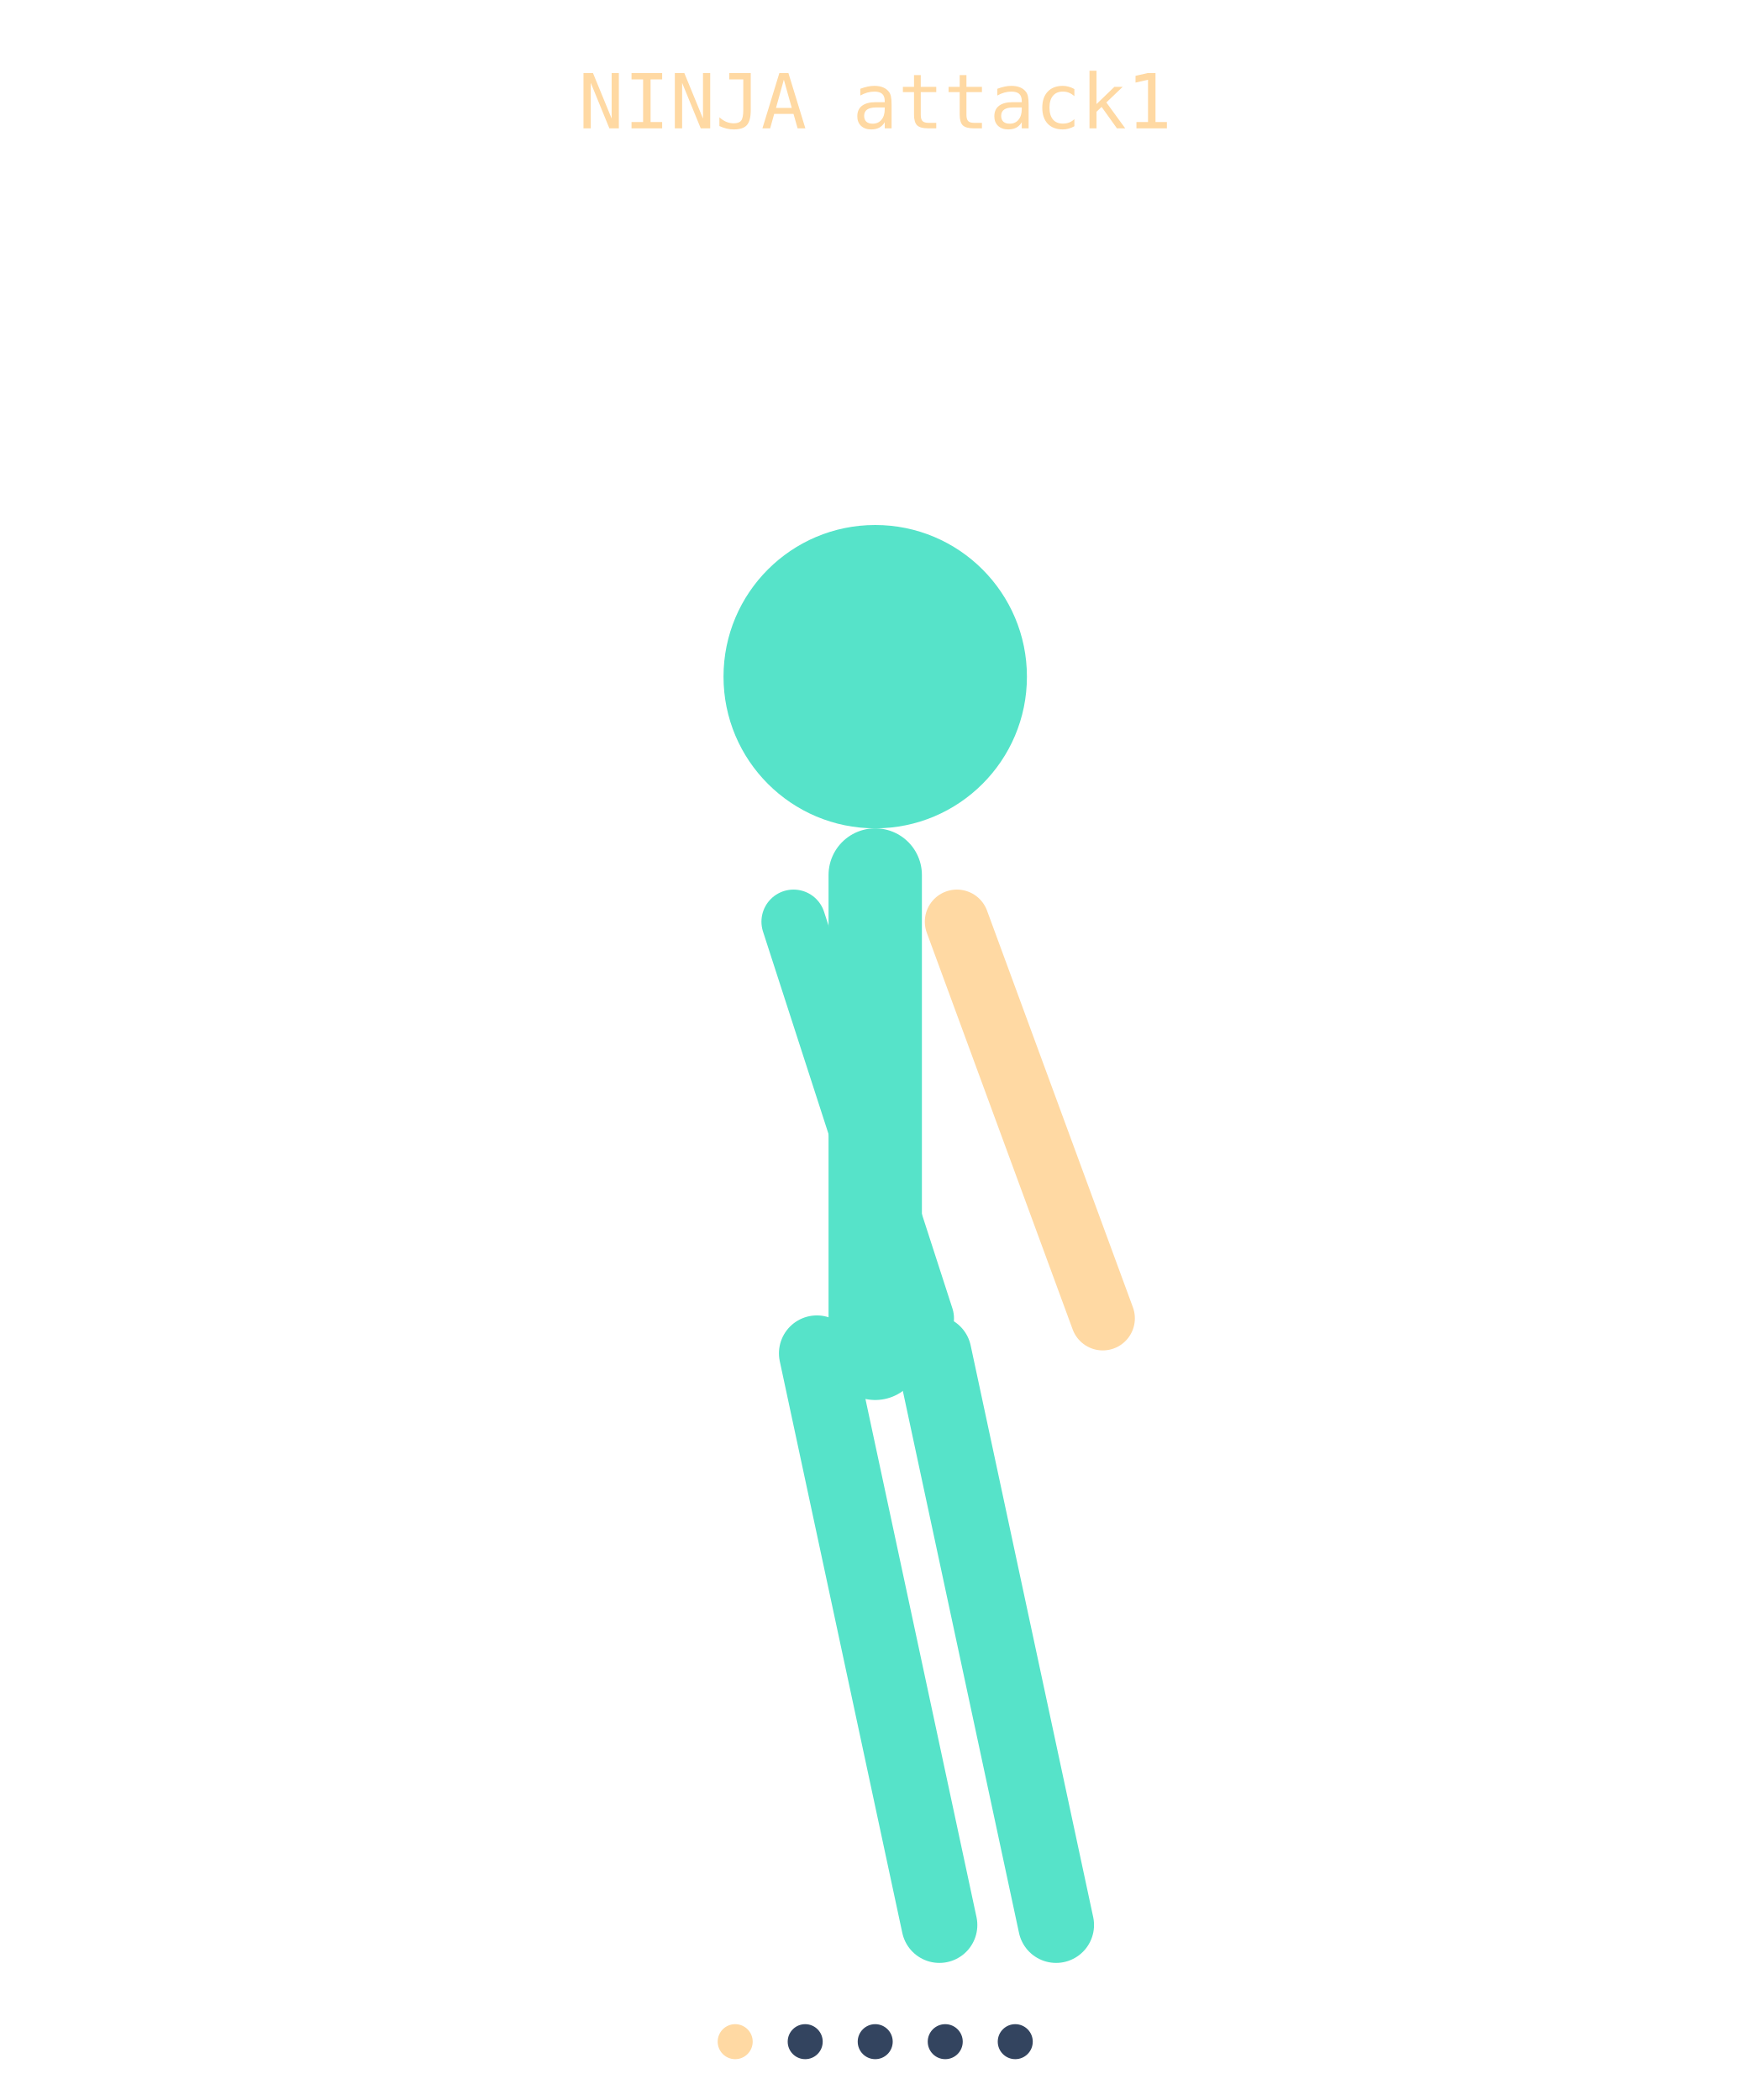
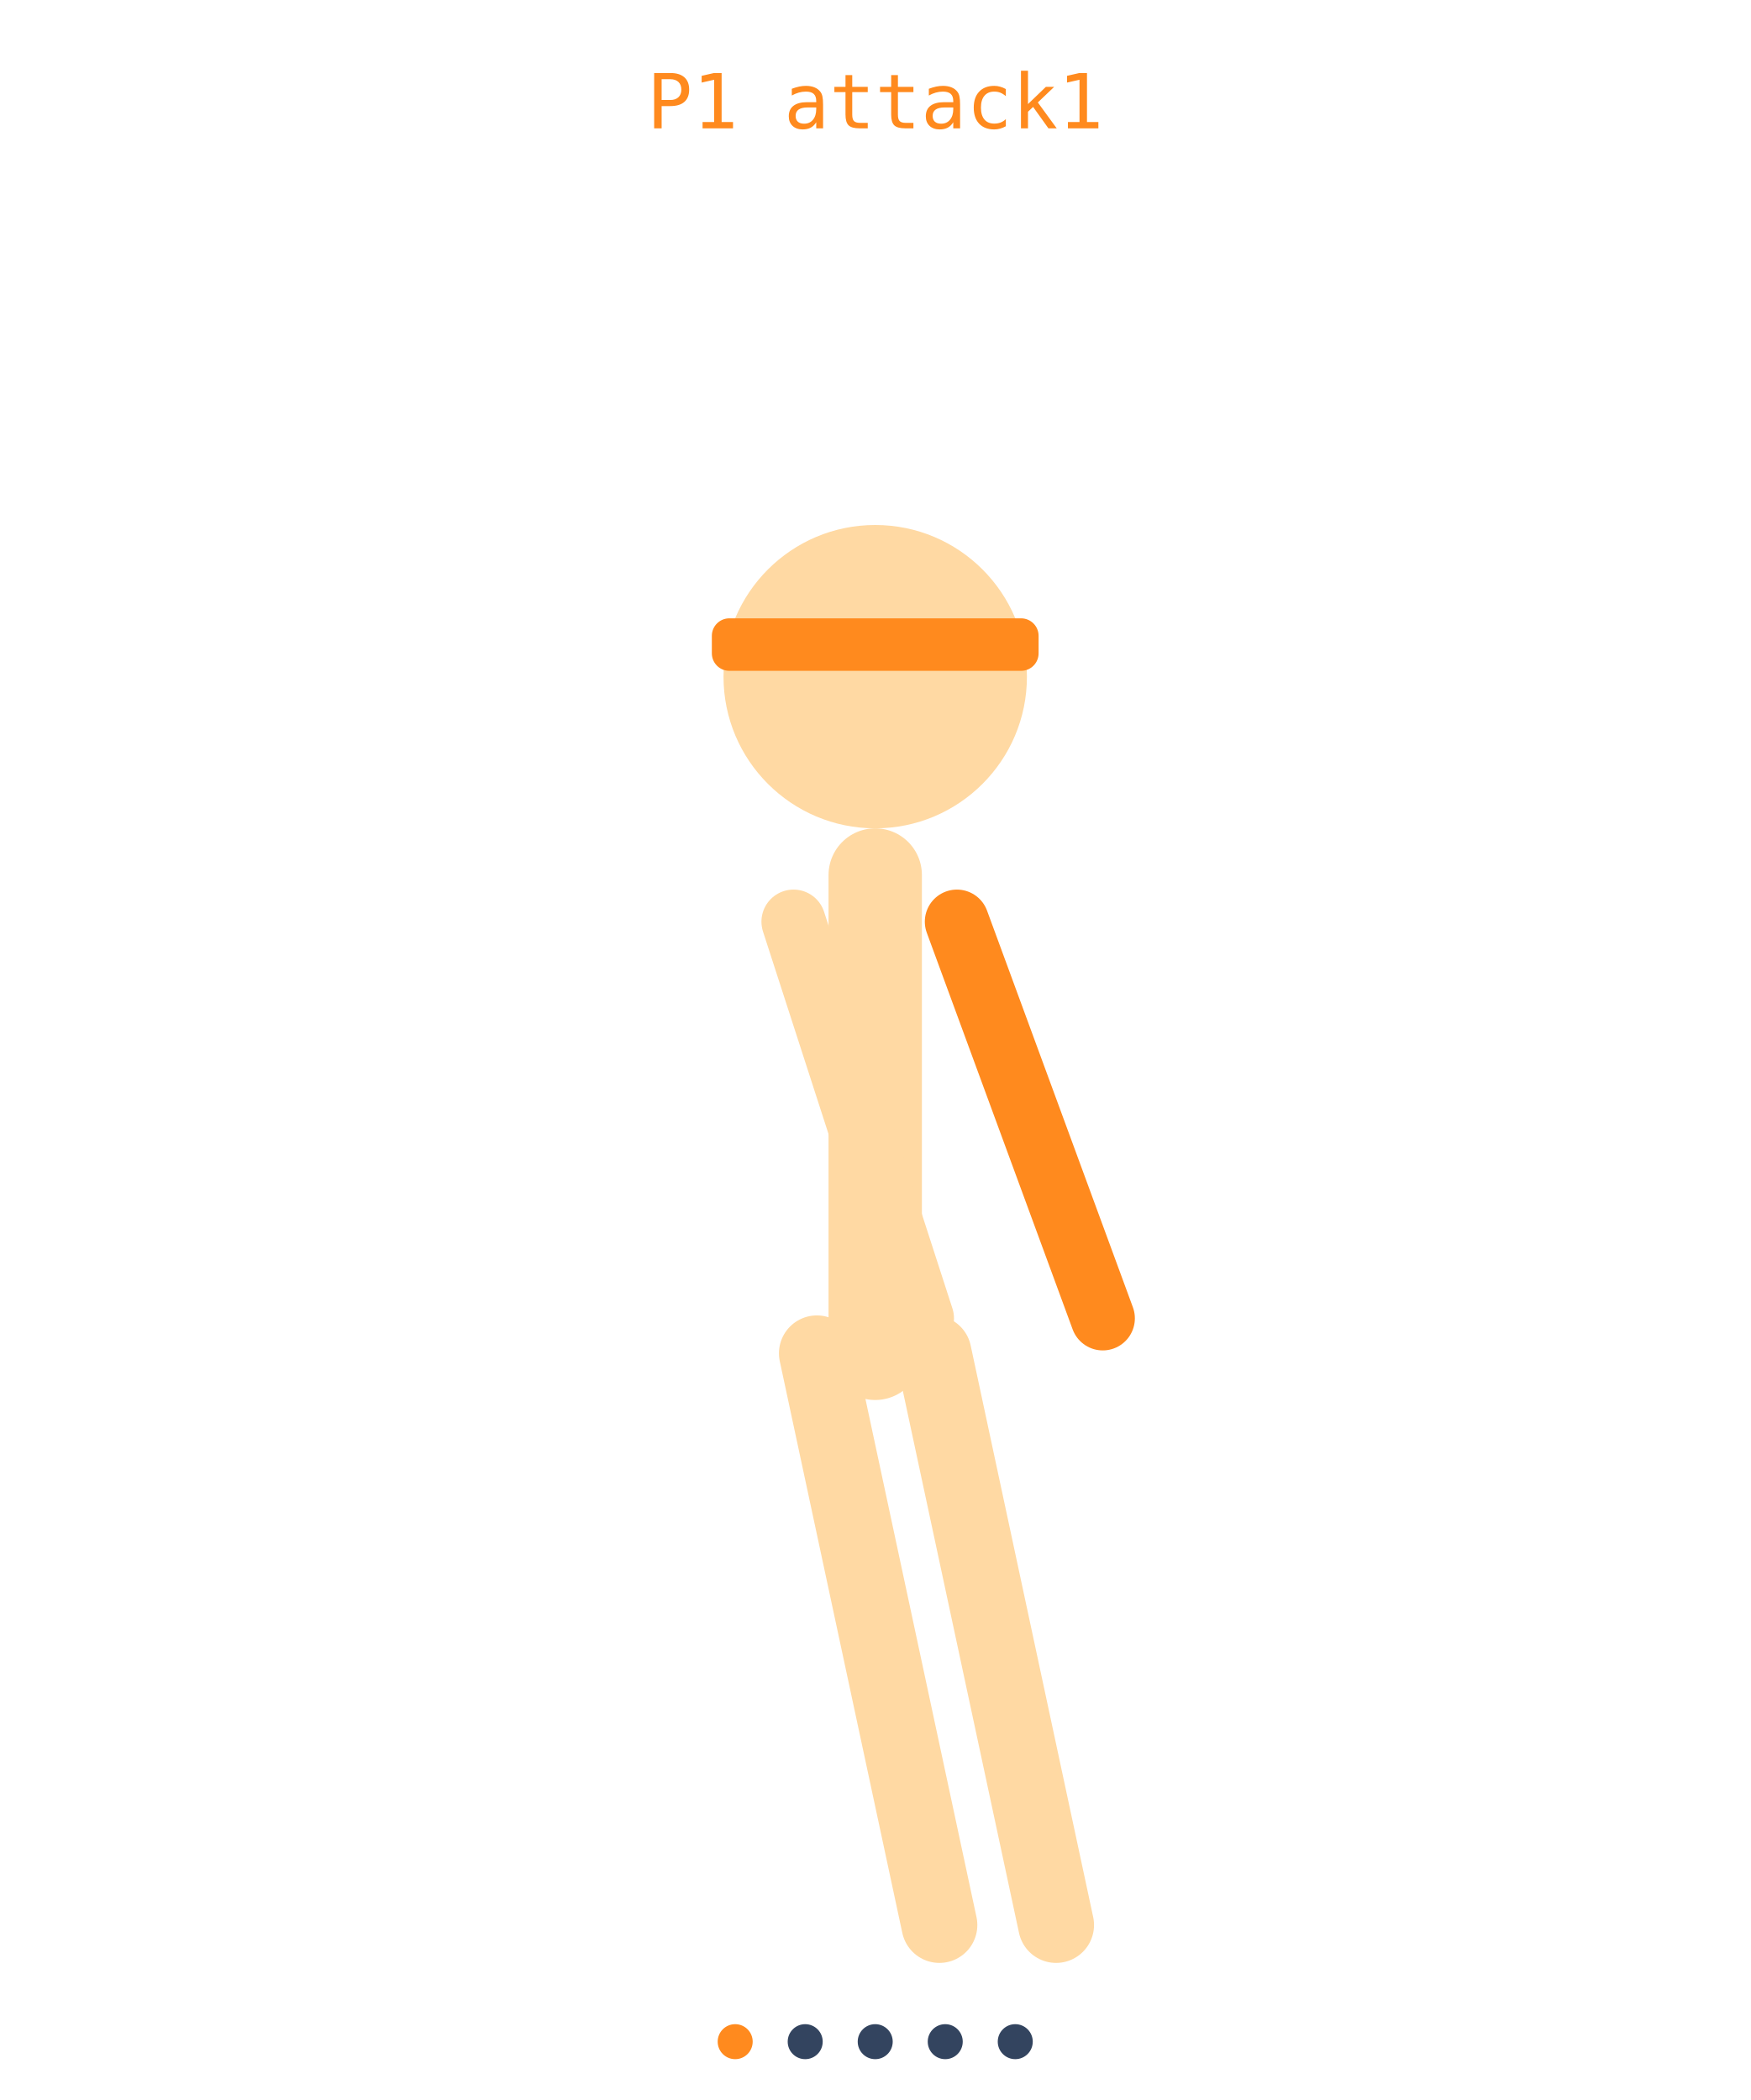
<svg xmlns="http://www.w3.org/2000/svg" viewBox="0 0 300 360" width="300" height="360">
  <g>
-     <line x1="140" y1="232" x2="161" y2="330" stroke="#56e3c9" stroke-width="13" stroke-linecap="round" />
-     <line x1="160" y1="232" x2="181" y2="330" stroke="#56e3c9" stroke-width="13" stroke-linecap="round" />
-     <line x1="150" y1="150" x2="150" y2="232" stroke="#56e3c9" stroke-width="16" stroke-linecap="round" />
-     <line x1="136" y1="158" x2="158" y2="226" stroke="#56e3c9" stroke-width="11" stroke-linecap="round" />
-     <line x1="164" y1="158" x2="189" y2="226" stroke="#ffd9a3" stroke-width="11" stroke-linecap="round" />
-     <circle cx="150" cy="116" r="26" fill="#56e3c9" />
+     <line x1="140" y1="232" x2="161" y2="330" stroke="#ffd9a3" stroke-width="13" stroke-linecap="round" />
+     <line x1="160" y1="232" x2="181" y2="330" stroke="#ffd9a3" stroke-width="13" stroke-linecap="round" />
+     <line x1="150" y1="150" x2="150" y2="232" stroke="#ffd9a3" stroke-width="16" stroke-linecap="round" />
+     <line x1="136" y1="158" x2="158" y2="226" stroke="#ffd9a3" stroke-width="11" stroke-linecap="round" />
+     <line x1="164" y1="158" x2="189" y2="226" stroke="#ff8a1e" stroke-width="11" stroke-linecap="round" />
+     <circle cx="150" cy="116" r="26" fill="#ffd9a3" />
+     <rect x="122" y="106" width="56" height="9" rx="3" fill="#ff8a1e" />
  </g>
-   <text x="150" y="22" text-anchor="middle" font-family="monospace" font-size="13" fill="#ffd9a3">NINJA attack1</text>
-   <circle cx="126" cy="350" r="3" fill="#ffd9a3" />
+   <text x="150" y="22" text-anchor="middle" font-family="monospace" font-size="13" fill="#ff8a1e">P1 attack1</text>
+   <circle cx="126" cy="350" r="3" fill="#ff8a1e" />
  <circle cx="138" cy="350" r="3" fill="#33445f" />
  <circle cx="150" cy="350" r="3" fill="#33445f" />
  <circle cx="162" cy="350" r="3" fill="#33445f" />
  <circle cx="174" cy="350" r="3" fill="#33445f" />
</svg>
